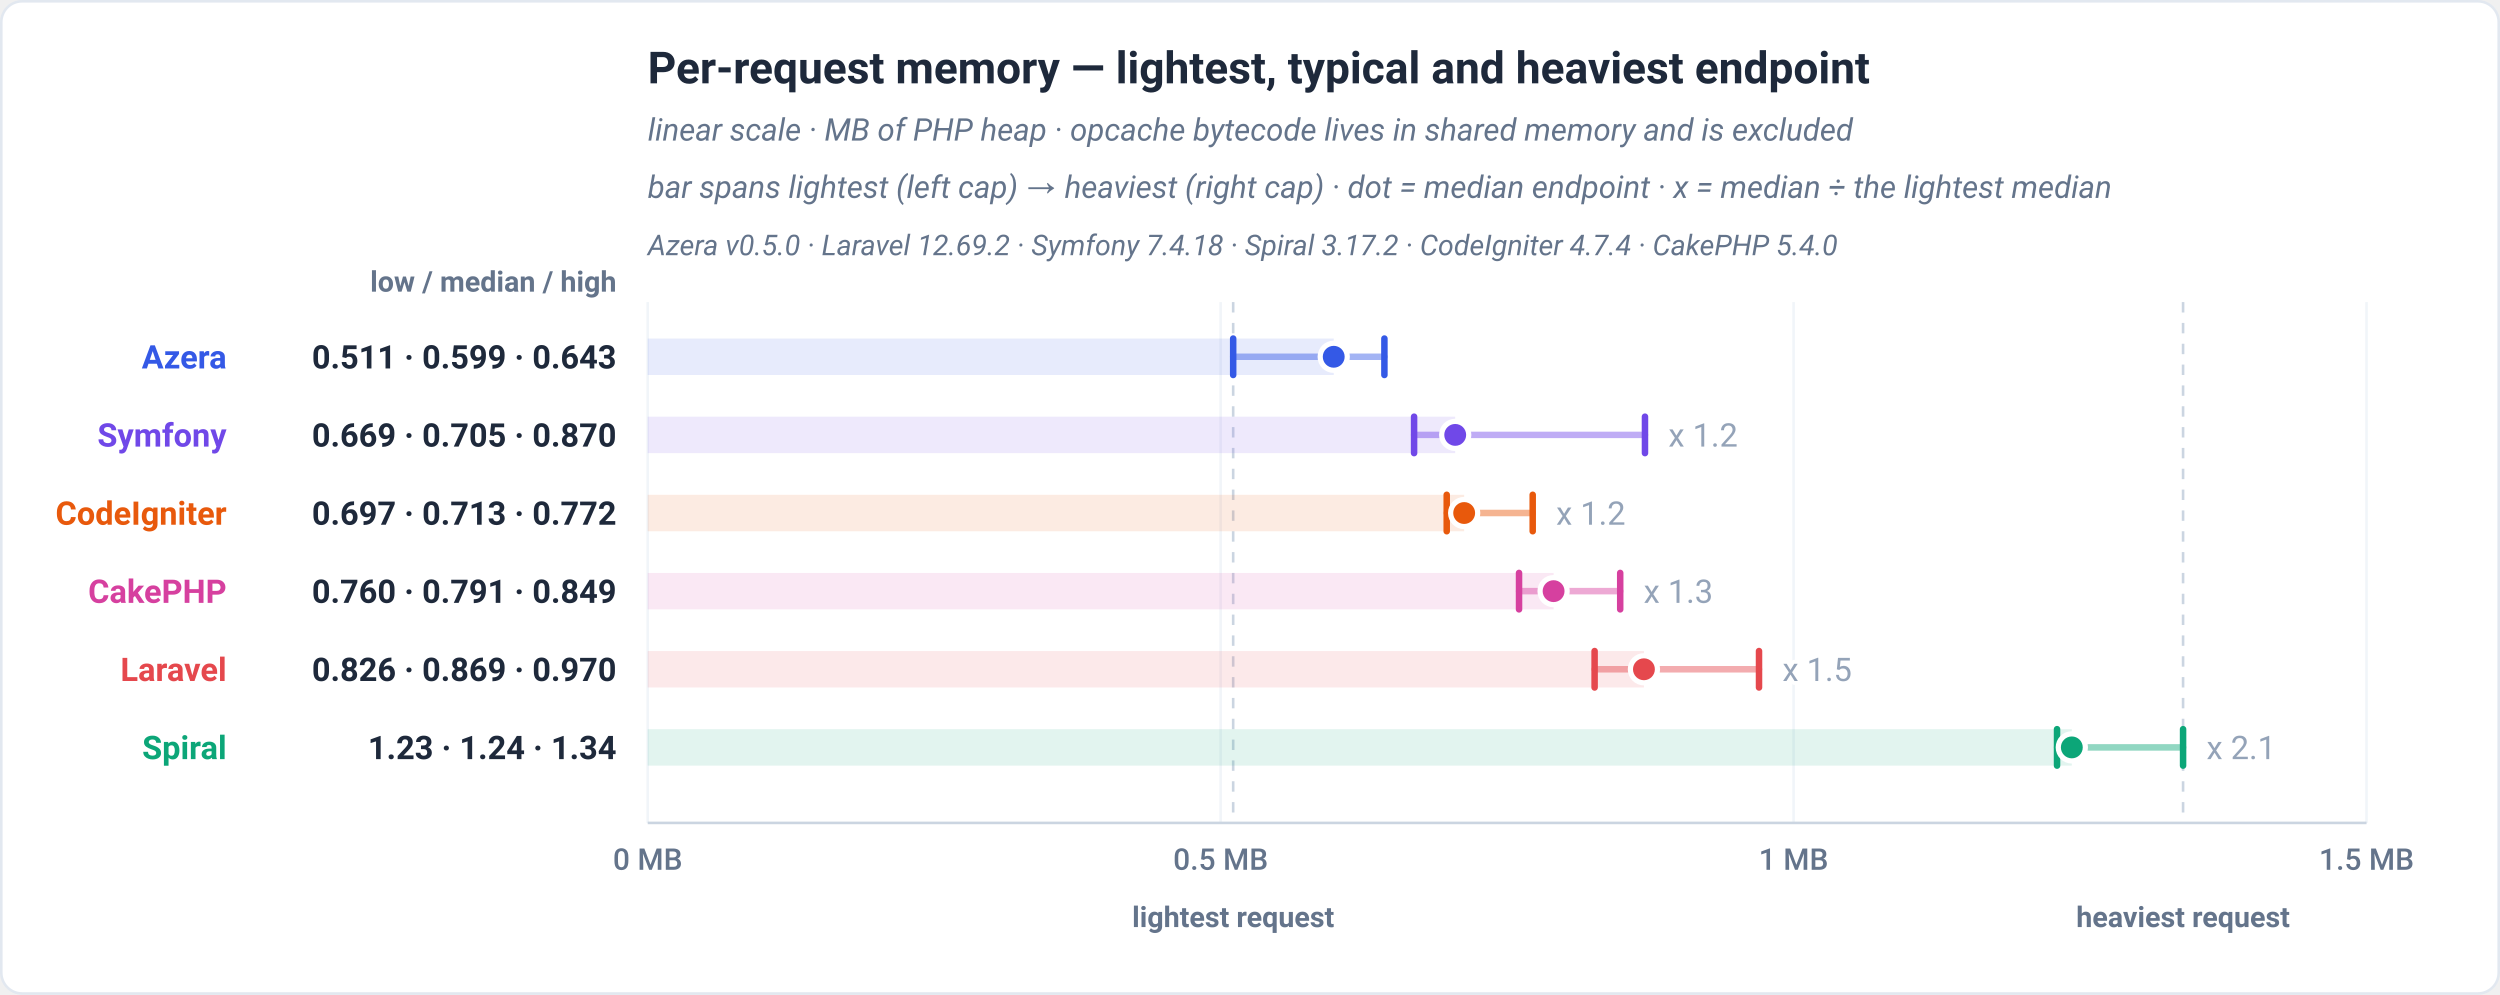
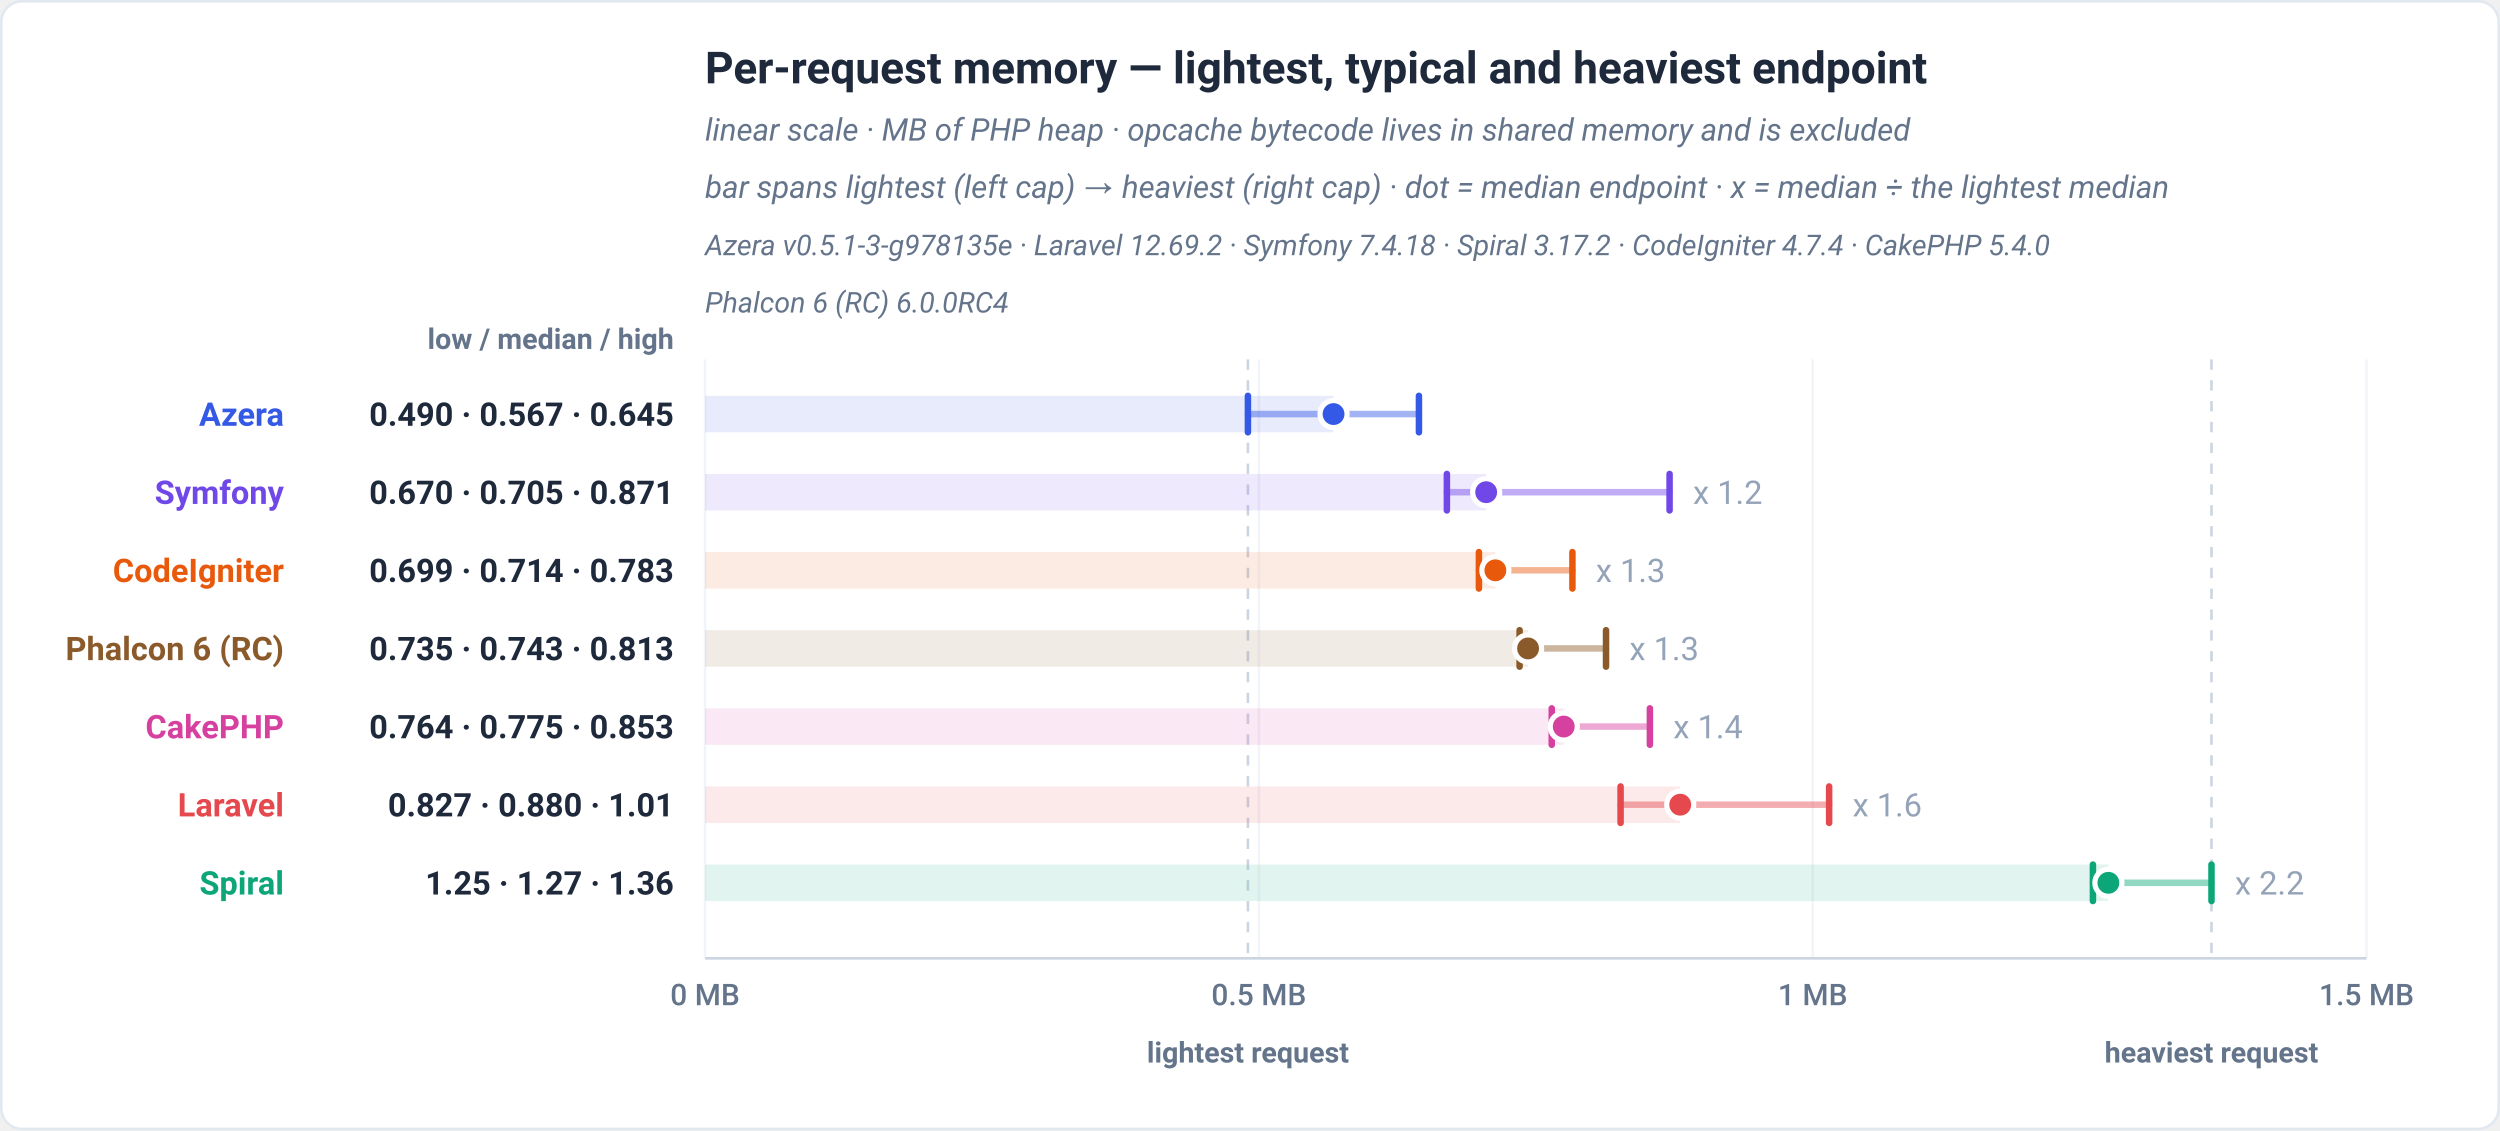
- <svg xmlns="http://www.w3.org/2000/svg" viewBox="0 0 960 382" width="960" height="382" role="img" font-family="-apple-system,BlinkMacSystemFont,'Segoe UI',Roboto,Helvetica,Arial,sans-serif">
-   <rect x="0.5" y="0.5" width="959" height="381" rx="8" fill="#ffffff" stroke="#e2e8f0" />
-   <text x="248.72" y="32" font-family="-apple-system,BlinkMacSystemFont,'Segoe UI',Roboto,Helvetica,Arial,sans-serif" font-size="17" font-weight="700" fill="#1e293b" text-anchor="start">Per-request memory — lightest, typical and heaviest endpoint</text>
-   <text x="248.72" y="54" font-family="-apple-system,BlinkMacSystemFont,'Segoe UI',Roboto,Helvetica,Arial,sans-serif" font-size="12" font-weight="400" fill="#64748b" text-anchor="start" font-style="italic">linear scale · MB of PHP heap · opcache bytecode lives in shared memory and is excluded</text>
-   <text x="248.72" y="76" font-family="-apple-system,BlinkMacSystemFont,'Segoe UI',Roboto,Helvetica,Arial,sans-serif" font-size="12" font-weight="400" fill="#64748b" text-anchor="start" font-style="italic">bar spans lightest (left cap) → heaviest (right cap) · dot = median endpoint · x = median ÷ the lightest median</text>
-   <text x="248.72" y="98" font-family="-apple-system,BlinkMacSystemFont,'Segoe UI',Roboto,Helvetica,Arial,sans-serif" font-size="11" font-weight="400" fill="#64748b" text-anchor="start" font-style="italic">Azera v0.5.0 · Laravel 12.69.2 · Symfony 7.4.18 · Spiral 3.17.2 · CodeIgniter 4.7.4 · CakePHP 5.4.0</text>
-   <text x="236.72" y="112" font-family="-apple-system,BlinkMacSystemFont,'Segoe UI',Roboto,Helvetica,Arial,sans-serif" font-size="11" font-weight="600" fill="#64748b" text-anchor="end">low / median / high</text>
-   <line x1="248.72" y1="116" x2="248.72" y2="316" stroke="#f1f5f9" stroke-width="1" />
-   <text x="248.72" y="334" font-family="-apple-system,BlinkMacSystemFont,'Segoe UI',Roboto,Helvetica,Arial,sans-serif" font-size="11.5" font-weight="500" fill="#64748b" text-anchor="middle">0 MB</text>
-   <line x1="468.73" y1="116" x2="468.73" y2="316" stroke="#f1f5f9" stroke-width="1" />
-   <text x="468.73" y="334" font-family="-apple-system,BlinkMacSystemFont,'Segoe UI',Roboto,Helvetica,Arial,sans-serif" font-size="11.5" font-weight="500" fill="#64748b" text-anchor="middle">0.5 MB</text>
-   <line x1="688.74" y1="116" x2="688.74" y2="316" stroke="#f1f5f9" stroke-width="1" />
-   <text x="688.74" y="334" font-family="-apple-system,BlinkMacSystemFont,'Segoe UI',Roboto,Helvetica,Arial,sans-serif" font-size="11.5" font-weight="500" fill="#64748b" text-anchor="middle">1 MB</text>
-   <line x1="908.75" y1="116" x2="908.75" y2="316" stroke="#f1f5f9" stroke-width="1" />
-   <text x="908.75" y="334" font-family="-apple-system,BlinkMacSystemFont,'Segoe UI',Roboto,Helvetica,Arial,sans-serif" font-size="11.5" font-weight="500" fill="#64748b" text-anchor="middle">1.5 MB</text>
-   <line x1="473.54" y1="116" x2="473.54" y2="316" stroke="#cbd5e1" stroke-width="1" stroke-dasharray="4 4" />
-   <text x="473.54" y="356" font-family="-apple-system,BlinkMacSystemFont,'Segoe UI',Roboto,Helvetica,Arial,sans-serif" font-size="11" font-weight="600" fill="#64748b" text-anchor="middle">lightest request</text>
-   <line x1="838.3" y1="116" x2="838.3" y2="316" stroke="#cbd5e1" stroke-width="1" stroke-dasharray="4 4" />
-   <text x="838.3" y="356" font-family="-apple-system,BlinkMacSystemFont,'Segoe UI',Roboto,Helvetica,Arial,sans-serif" font-size="11" font-weight="600" fill="#64748b" text-anchor="middle">heaviest request</text>
-   <line x1="248.72" y1="316" x2="908.75" y2="316" stroke="#cbd5e1" stroke-width="1" />
-   <rect x="248.72" y="130" width="263.43" height="14" fill="#3459e6" fill-opacity="0.12" />
-   <line x1="473.54" y1="137" x2="531.61" y2="137" stroke="#3459e6" stroke-width="2.5" stroke-linecap="round" opacity="0.45" />
-   <line x1="473.54" y1="130" x2="473.54" y2="144" stroke="#3459e6" stroke-width="2.5" stroke-linecap="round" />
-   <line x1="531.61" y1="130" x2="531.61" y2="144" stroke="#3459e6" stroke-width="2.5" stroke-linecap="round" />
-   <circle cx="512.15" cy="137" r="5.2" fill="#3459e6" stroke="#ffffff" stroke-width="2" />
-   <text x="87.02" y="141.5" font-family="-apple-system,BlinkMacSystemFont,'Segoe UI',Roboto,Helvetica,Arial,sans-serif" font-size="12.5" font-weight="700" fill="#3459e6" text-anchor="end">Azera</text>
-   <text x="236.72" y="141.5" font-family="-apple-system,BlinkMacSystemFont,'Segoe UI',Roboto,Helvetica,Arial,sans-serif" font-size="12.5" font-weight="700" fill="#1e293b" text-anchor="end">0.511 · 0.599 · 0.643</text>
-   <rect x="248.72" y="160" width="310.08" height="14" fill="#7048e8" fill-opacity="0.12" />
-   <line x1="543.01" y1="167" x2="631.67" y2="167" stroke="#7048e8" stroke-width="2.5" stroke-linecap="round" opacity="0.45" />
-   <line x1="543.01" y1="160" x2="543.01" y2="174" stroke="#7048e8" stroke-width="2.5" stroke-linecap="round" />
-   <line x1="631.67" y1="160" x2="631.67" y2="174" stroke="#7048e8" stroke-width="2.5" stroke-linecap="round" />
-   <circle cx="558.8" cy="167" r="5.2" fill="#7048e8" stroke="#ffffff" stroke-width="2" />
-   <text x="87.02" y="171.5" font-family="-apple-system,BlinkMacSystemFont,'Segoe UI',Roboto,Helvetica,Arial,sans-serif" font-size="12.5" font-weight="700" fill="#7048e8" text-anchor="end">Symfony</text>
-   <text x="236.72" y="171.5" font-family="-apple-system,BlinkMacSystemFont,'Segoe UI',Roboto,Helvetica,Arial,sans-serif" font-size="12.5" font-weight="700" fill="#1e293b" text-anchor="end">0.669 · 0.705 · 0.870</text>
-   <text x="640.67" y="171.5" font-family="-apple-system,BlinkMacSystemFont,'Segoe UI',Roboto,Helvetica,Arial,sans-serif" font-size="12.5" font-weight="400" fill="#94a3b8" text-anchor="start" stroke="#ffffff" stroke-width="3" paint-order="stroke" stroke-linejoin="round">x 1.2</text>
-   <rect x="248.72" y="190" width="313.52" height="14" fill="#e8590c" fill-opacity="0.12" />
-   <line x1="555.54" y1="197" x2="588.56" y2="197" stroke="#e8590c" stroke-width="2.5" stroke-linecap="round" opacity="0.45" />
-   <line x1="555.54" y1="190" x2="555.54" y2="204" stroke="#e8590c" stroke-width="2.5" stroke-linecap="round" />
-   <line x1="588.56" y1="190" x2="588.56" y2="204" stroke="#e8590c" stroke-width="2.5" stroke-linecap="round" />
-   <circle cx="562.24" cy="197" r="5.2" fill="#e8590c" stroke="#ffffff" stroke-width="2" />
-   <text x="87.02" y="201.5" font-family="-apple-system,BlinkMacSystemFont,'Segoe UI',Roboto,Helvetica,Arial,sans-serif" font-size="12.5" font-weight="700" fill="#e8590c" text-anchor="end">CodeIgniter</text>
-   <text x="236.72" y="201.5" font-family="-apple-system,BlinkMacSystemFont,'Segoe UI',Roboto,Helvetica,Arial,sans-serif" font-size="12.5" font-weight="700" fill="#1e293b" text-anchor="end">0.697 · 0.713 · 0.772</text>
-   <text x="597.56" y="201.5" font-family="-apple-system,BlinkMacSystemFont,'Segoe UI',Roboto,Helvetica,Arial,sans-serif" font-size="12.5" font-weight="400" fill="#94a3b8" text-anchor="start" stroke="#ffffff" stroke-width="3" paint-order="stroke" stroke-linejoin="round">x 1.2</text>
-   <rect x="248.72" y="220" width="347.86" height="14" fill="#d6409f" fill-opacity="0.12" />
-   <line x1="583.31" y1="227" x2="622.16" y2="227" stroke="#d6409f" stroke-width="2.5" stroke-linecap="round" opacity="0.45" />
-   <line x1="583.31" y1="220" x2="583.31" y2="234" stroke="#d6409f" stroke-width="2.5" stroke-linecap="round" />
-   <line x1="622.16" y1="220" x2="622.16" y2="234" stroke="#d6409f" stroke-width="2.5" stroke-linecap="round" />
-   <circle cx="596.58" cy="227" r="5.2" fill="#d6409f" stroke="#ffffff" stroke-width="2" />
-   <text x="87.02" y="231.5" font-family="-apple-system,BlinkMacSystemFont,'Segoe UI',Roboto,Helvetica,Arial,sans-serif" font-size="12.5" font-weight="700" fill="#d6409f" text-anchor="end">CakePHP</text>
-   <text x="236.72" y="231.5" font-family="-apple-system,BlinkMacSystemFont,'Segoe UI',Roboto,Helvetica,Arial,sans-serif" font-size="12.5" font-weight="700" fill="#1e293b" text-anchor="end">0.760 · 0.791 · 0.849</text>
-   <text x="631.16" y="231.5" font-family="-apple-system,BlinkMacSystemFont,'Segoe UI',Roboto,Helvetica,Arial,sans-serif" font-size="12.5" font-weight="400" fill="#94a3b8" text-anchor="start" stroke="#ffffff" stroke-width="3" paint-order="stroke" stroke-linejoin="round">x 1.3</text>
-   <rect x="248.72" y="250" width="382.55" height="14" fill="#e5484d" fill-opacity="0.12" />
-   <line x1="612.33" y1="257" x2="675.46" y2="257" stroke="#e5484d" stroke-width="2.5" stroke-linecap="round" opacity="0.45" />
-   <line x1="612.33" y1="250" x2="612.33" y2="264" stroke="#e5484d" stroke-width="2.5" stroke-linecap="round" />
-   <line x1="675.46" y1="250" x2="675.46" y2="264" stroke="#e5484d" stroke-width="2.5" stroke-linecap="round" />
-   <circle cx="631.27" cy="257" r="5.2" fill="#e5484d" stroke="#ffffff" stroke-width="2" />
-   <text x="87.02" y="261.5" font-family="-apple-system,BlinkMacSystemFont,'Segoe UI',Roboto,Helvetica,Arial,sans-serif" font-size="12.5" font-weight="700" fill="#e5484d" text-anchor="end">Laravel</text>
-   <text x="236.72" y="261.5" font-family="-apple-system,BlinkMacSystemFont,'Segoe UI',Roboto,Helvetica,Arial,sans-serif" font-size="12.5" font-weight="700" fill="#1e293b" text-anchor="end">0.826 · 0.869 · 0.970</text>
-   <text x="684.46" y="261.5" font-family="-apple-system,BlinkMacSystemFont,'Segoe UI',Roboto,Helvetica,Arial,sans-serif" font-size="12.5" font-weight="400" fill="#94a3b8" text-anchor="start" stroke="#ffffff" stroke-width="3" paint-order="stroke" stroke-linejoin="round">x 1.5</text>
-   <rect x="248.72" y="280" width="546.86" height="14" fill="#0ca678" fill-opacity="0.12" />
-   <line x1="789.9" y1="287" x2="838.3" y2="287" stroke="#0ca678" stroke-width="2.5" stroke-linecap="round" opacity="0.45" />
-   <line x1="789.9" y1="280" x2="789.9" y2="294" stroke="#0ca678" stroke-width="2.5" stroke-linecap="round" />
-   <line x1="838.3" y1="280" x2="838.3" y2="294" stroke="#0ca678" stroke-width="2.5" stroke-linecap="round" />
-   <circle cx="795.58" cy="287" r="5.2" fill="#0ca678" stroke="#ffffff" stroke-width="2" />
-   <text x="87.02" y="291.5" font-family="-apple-system,BlinkMacSystemFont,'Segoe UI',Roboto,Helvetica,Arial,sans-serif" font-size="12.5" font-weight="700" fill="#0ca678" text-anchor="end">Spiral</text>
-   <text x="236.72" y="291.5" font-family="-apple-system,BlinkMacSystemFont,'Segoe UI',Roboto,Helvetica,Arial,sans-serif" font-size="12.5" font-weight="700" fill="#1e293b" text-anchor="end">1.23 · 1.24 · 1.34</text>
-   <text x="847.3" y="291.5" font-family="-apple-system,BlinkMacSystemFont,'Segoe UI',Roboto,Helvetica,Arial,sans-serif" font-size="12.5" font-weight="400" fill="#94a3b8" text-anchor="start" stroke="#ffffff" stroke-width="3" paint-order="stroke" stroke-linejoin="round">x 2.1</text>
+ <svg xmlns="http://www.w3.org/2000/svg" viewBox="0 0 960 434" width="960" height="434" role="img" font-family="-apple-system,BlinkMacSystemFont,'Segoe UI',Roboto,Helvetica,Arial,sans-serif">
+   <rect x="0.5" y="0.5" width="959" height="433" rx="8" fill="#ffffff" stroke="#e2e8f0" />
+   <text x="270.73" y="32" font-family="-apple-system,BlinkMacSystemFont,'Segoe UI',Roboto,Helvetica,Arial,sans-serif" font-size="17" font-weight="700" fill="#1e293b" text-anchor="start">Per-request memory — lightest, typical and heaviest endpoint</text>
+   <text x="270.73" y="54" font-family="-apple-system,BlinkMacSystemFont,'Segoe UI',Roboto,Helvetica,Arial,sans-serif" font-size="12" font-weight="400" fill="#64748b" text-anchor="start" font-style="italic">linear scale · MB of PHP heap · opcache bytecode lives in shared memory and is excluded</text>
+   <text x="270.73" y="76" font-family="-apple-system,BlinkMacSystemFont,'Segoe UI',Roboto,Helvetica,Arial,sans-serif" font-size="12" font-weight="400" fill="#64748b" text-anchor="start" font-style="italic">bar spans lightest (left cap) → heaviest (right cap) · dot = median endpoint · x = median ÷ the lightest median</text>
+   <text x="270.73" y="98" font-family="-apple-system,BlinkMacSystemFont,'Segoe UI',Roboto,Helvetica,Arial,sans-serif" font-size="11" font-weight="400" fill="#64748b" text-anchor="start" font-style="italic">Azera v0.5.1-3-g978135e · Laravel 12.69.2 · Symfony 7.4.18 · Spiral 3.17.2 · CodeIgniter 4.7.4 · CakePHP 5.4.0</text>
+   <text x="270.73" y="120" font-family="-apple-system,BlinkMacSystemFont,'Segoe UI',Roboto,Helvetica,Arial,sans-serif" font-size="11" font-weight="400" fill="#64748b" text-anchor="start" font-style="italic">Phalcon 6 (RC) 6.0.0RC4</text>
+   <text x="258.73" y="134" font-family="-apple-system,BlinkMacSystemFont,'Segoe UI',Roboto,Helvetica,Arial,sans-serif" font-size="11" font-weight="600" fill="#64748b" text-anchor="end">low / median / high</text>
+   <line x1="270.73" y1="138" x2="270.73" y2="368" stroke="#f1f5f9" stroke-width="1" />
+   <text x="270.73" y="386" font-family="-apple-system,BlinkMacSystemFont,'Segoe UI',Roboto,Helvetica,Arial,sans-serif" font-size="11.5" font-weight="500" fill="#64748b" text-anchor="middle">0 MB</text>
+   <line x1="483.4" y1="138" x2="483.4" y2="368" stroke="#f1f5f9" stroke-width="1" />
+   <text x="483.4" y="386" font-family="-apple-system,BlinkMacSystemFont,'Segoe UI',Roboto,Helvetica,Arial,sans-serif" font-size="11.5" font-weight="500" fill="#64748b" text-anchor="middle">0.5 MB</text>
+   <line x1="696.08" y1="138" x2="696.08" y2="368" stroke="#f1f5f9" stroke-width="1" />
+   <text x="696.08" y="386" font-family="-apple-system,BlinkMacSystemFont,'Segoe UI',Roboto,Helvetica,Arial,sans-serif" font-size="11.5" font-weight="500" fill="#64748b" text-anchor="middle">1 MB</text>
+   <line x1="908.75" y1="138" x2="908.75" y2="368" stroke="#f1f5f9" stroke-width="1" />
+   <text x="908.75" y="386" font-family="-apple-system,BlinkMacSystemFont,'Segoe UI',Roboto,Helvetica,Arial,sans-serif" font-size="11.5" font-weight="500" fill="#64748b" text-anchor="middle">1.5 MB</text>
+   <line x1="479.2" y1="138" x2="479.2" y2="368" stroke="#cbd5e1" stroke-width="1" stroke-dasharray="4 4" />
+   <text x="479.2" y="408" font-family="-apple-system,BlinkMacSystemFont,'Segoe UI',Roboto,Helvetica,Arial,sans-serif" font-size="11" font-weight="600" fill="#64748b" text-anchor="middle">lightest request</text>
+   <line x1="849.21" y1="138" x2="849.21" y2="368" stroke="#cbd5e1" stroke-width="1" stroke-dasharray="4 4" />
+   <text x="849.21" y="408" font-family="-apple-system,BlinkMacSystemFont,'Segoe UI',Roboto,Helvetica,Arial,sans-serif" font-size="11" font-weight="600" fill="#64748b" text-anchor="middle">heaviest request</text>
+   <line x1="270.73" y1="368" x2="908.75" y2="368" stroke="#cbd5e1" stroke-width="1" />
+   <rect x="270.73" y="152" width="241.35" height="14" fill="#3459e6" fill-opacity="0.12" />
+   <line x1="479.2" y1="159" x2="544.87" y2="159" stroke="#3459e6" stroke-width="2.5" stroke-linecap="round" opacity="0.45" />
+   <line x1="479.2" y1="152" x2="479.2" y2="166" stroke="#3459e6" stroke-width="2.5" stroke-linecap="round" />
+   <line x1="544.87" y1="152" x2="544.87" y2="166" stroke="#3459e6" stroke-width="2.5" stroke-linecap="round" />
+   <circle cx="512.08" cy="159" r="5.2" fill="#3459e6" stroke="#ffffff" stroke-width="2" />
+   <text x="109.02" y="163.5" font-family="-apple-system,BlinkMacSystemFont,'Segoe UI',Roboto,Helvetica,Arial,sans-serif" font-size="12.5" font-weight="700" fill="#3459e6" text-anchor="end">Azera</text>
+   <text x="258.73" y="163.5" font-family="-apple-system,BlinkMacSystemFont,'Segoe UI',Roboto,Helvetica,Arial,sans-serif" font-size="12.5" font-weight="700" fill="#1e293b" text-anchor="end">0.490 · 0.567 · 0.645</text>
+   <rect x="270.73" y="182" width="299.96" height="14" fill="#7048e8" fill-opacity="0.12" />
+   <line x1="555.6" y1="189" x2="641.12" y2="189" stroke="#7048e8" stroke-width="2.5" stroke-linecap="round" opacity="0.45" />
+   <line x1="555.6" y1="182" x2="555.6" y2="196" stroke="#7048e8" stroke-width="2.5" stroke-linecap="round" />
+   <line x1="641.12" y1="182" x2="641.12" y2="196" stroke="#7048e8" stroke-width="2.5" stroke-linecap="round" />
+   <circle cx="570.69" cy="189" r="5.2" fill="#7048e8" stroke="#ffffff" stroke-width="2" />
+   <text x="109.02" y="193.5" font-family="-apple-system,BlinkMacSystemFont,'Segoe UI',Roboto,Helvetica,Arial,sans-serif" font-size="12.5" font-weight="700" fill="#7048e8" text-anchor="end">Symfony</text>
+   <text x="258.73" y="193.5" font-family="-apple-system,BlinkMacSystemFont,'Segoe UI',Roboto,Helvetica,Arial,sans-serif" font-size="12.5" font-weight="700" fill="#1e293b" text-anchor="end">0.670 · 0.705 · 0.871</text>
+   <text x="650.12" y="193.5" font-family="-apple-system,BlinkMacSystemFont,'Segoe UI',Roboto,Helvetica,Arial,sans-serif" font-size="12.5" font-weight="400" fill="#94a3b8" text-anchor="start" stroke="#ffffff" stroke-width="3" paint-order="stroke" stroke-linejoin="round">x 1.2</text>
+   <rect x="270.73" y="212" width="303.49" height="14" fill="#e8590c" fill-opacity="0.12" />
+   <line x1="567.9" y1="219" x2="603.81" y2="219" stroke="#e8590c" stroke-width="2.5" stroke-linecap="round" opacity="0.45" />
+   <line x1="567.9" y1="212" x2="567.9" y2="226" stroke="#e8590c" stroke-width="2.5" stroke-linecap="round" />
+   <line x1="603.81" y1="212" x2="603.81" y2="226" stroke="#e8590c" stroke-width="2.5" stroke-linecap="round" />
+   <circle cx="574.22" cy="219" r="5.2" fill="#e8590c" stroke="#ffffff" stroke-width="2" />
+   <text x="109.02" y="223.5" font-family="-apple-system,BlinkMacSystemFont,'Segoe UI',Roboto,Helvetica,Arial,sans-serif" font-size="12.5" font-weight="700" fill="#e8590c" text-anchor="end">CodeIgniter</text>
+   <text x="258.73" y="223.5" font-family="-apple-system,BlinkMacSystemFont,'Segoe UI',Roboto,Helvetica,Arial,sans-serif" font-size="12.5" font-weight="700" fill="#1e293b" text-anchor="end">0.699 · 0.714 · 0.783</text>
+   <text x="612.81" y="223.5" font-family="-apple-system,BlinkMacSystemFont,'Segoe UI',Roboto,Helvetica,Arial,sans-serif" font-size="12.5" font-weight="400" fill="#94a3b8" text-anchor="start" stroke="#ffffff" stroke-width="3" paint-order="stroke" stroke-linejoin="round">x 1.3</text>
+   <rect x="270.73" y="242" width="316.05" height="14" fill="#8b5a2b" fill-opacity="0.12" />
+   <line x1="583.53" y1="249" x2="616.71" y2="249" stroke="#8b5a2b" stroke-width="2.5" stroke-linecap="round" opacity="0.45" />
+   <line x1="583.53" y1="242" x2="583.53" y2="256" stroke="#8b5a2b" stroke-width="2.5" stroke-linecap="round" />
+   <line x1="616.71" y1="242" x2="616.71" y2="256" stroke="#8b5a2b" stroke-width="2.5" stroke-linecap="round" />
+   <circle cx="586.78" cy="249" r="5.2" fill="#8b5a2b" stroke="#ffffff" stroke-width="2" />
+   <text x="109.02" y="253.5" font-family="-apple-system,BlinkMacSystemFont,'Segoe UI',Roboto,Helvetica,Arial,sans-serif" font-size="12.5" font-weight="700" fill="#8b5a2b" text-anchor="end">Phalcon 6 (RC)</text>
+   <text x="258.73" y="253.5" font-family="-apple-system,BlinkMacSystemFont,'Segoe UI',Roboto,Helvetica,Arial,sans-serif" font-size="12.5" font-weight="700" fill="#1e293b" text-anchor="end">0.735 · 0.743 · 0.813</text>
+   <text x="625.71" y="253.5" font-family="-apple-system,BlinkMacSystemFont,'Segoe UI',Roboto,Helvetica,Arial,sans-serif" font-size="12.5" font-weight="400" fill="#94a3b8" text-anchor="start" stroke="#ffffff" stroke-width="3" paint-order="stroke" stroke-linejoin="round">x 1.3</text>
+   <rect x="270.73" y="272" width="329.75" height="14" fill="#d6409f" fill-opacity="0.12" />
+   <line x1="595.87" y1="279" x2="633.56" y2="279" stroke="#d6409f" stroke-width="2.5" stroke-linecap="round" opacity="0.45" />
+   <line x1="595.87" y1="272" x2="595.87" y2="286" stroke="#d6409f" stroke-width="2.5" stroke-linecap="round" />
+   <line x1="633.56" y1="272" x2="633.56" y2="286" stroke="#d6409f" stroke-width="2.5" stroke-linecap="round" />
+   <circle cx="600.48" cy="279" r="5.2" fill="#d6409f" stroke="#ffffff" stroke-width="2" />
+   <text x="109.02" y="283.5" font-family="-apple-system,BlinkMacSystemFont,'Segoe UI',Roboto,Helvetica,Arial,sans-serif" font-size="12.5" font-weight="700" fill="#d6409f" text-anchor="end">CakePHP</text>
+   <text x="258.73" y="283.5" font-family="-apple-system,BlinkMacSystemFont,'Segoe UI',Roboto,Helvetica,Arial,sans-serif" font-size="12.5" font-weight="700" fill="#1e293b" text-anchor="end">0.764 · 0.775 · 0.853</text>
+   <text x="642.56" y="283.5" font-family="-apple-system,BlinkMacSystemFont,'Segoe UI',Roboto,Helvetica,Arial,sans-serif" font-size="12.5" font-weight="400" fill="#94a3b8" text-anchor="start" stroke="#ffffff" stroke-width="3" paint-order="stroke" stroke-linejoin="round">x 1.4</text>
+   <rect x="270.73" y="302" width="374.48" height="14" fill="#e5484d" fill-opacity="0.12" />
+   <line x1="622.3" y1="309" x2="702.39" y2="309" stroke="#e5484d" stroke-width="2.5" stroke-linecap="round" opacity="0.45" />
+   <line x1="622.3" y1="302" x2="622.3" y2="316" stroke="#e5484d" stroke-width="2.5" stroke-linecap="round" />
+   <line x1="702.39" y1="302" x2="702.39" y2="316" stroke="#e5484d" stroke-width="2.5" stroke-linecap="round" />
+   <circle cx="645.21" cy="309" r="5.2" fill="#e5484d" stroke="#ffffff" stroke-width="2" />
+   <text x="109.02" y="313.5" font-family="-apple-system,BlinkMacSystemFont,'Segoe UI',Roboto,Helvetica,Arial,sans-serif" font-size="12.5" font-weight="700" fill="#e5484d" text-anchor="end">Laravel</text>
+   <text x="258.73" y="313.5" font-family="-apple-system,BlinkMacSystemFont,'Segoe UI',Roboto,Helvetica,Arial,sans-serif" font-size="12.5" font-weight="700" fill="#1e293b" text-anchor="end">0.827 · 0.880 · 1.01</text>
+   <text x="711.39" y="313.5" font-family="-apple-system,BlinkMacSystemFont,'Segoe UI',Roboto,Helvetica,Arial,sans-serif" font-size="12.5" font-weight="400" fill="#94a3b8" text-anchor="start" stroke="#ffffff" stroke-width="3" paint-order="stroke" stroke-linejoin="round">x 1.6</text>
+   <rect x="270.73" y="332" width="538.89" height="14" fill="#0ca678" fill-opacity="0.12" />
+   <line x1="803.68" y1="339" x2="849.21" y2="339" stroke="#0ca678" stroke-width="2.5" stroke-linecap="round" opacity="0.45" />
+   <line x1="803.68" y1="332" x2="803.68" y2="346" stroke="#0ca678" stroke-width="2.5" stroke-linecap="round" />
+   <line x1="849.21" y1="332" x2="849.21" y2="346" stroke="#0ca678" stroke-width="2.5" stroke-linecap="round" />
+   <circle cx="809.62" cy="339" r="5.2" fill="#0ca678" stroke="#ffffff" stroke-width="2" />
+   <text x="109.02" y="343.5" font-family="-apple-system,BlinkMacSystemFont,'Segoe UI',Roboto,Helvetica,Arial,sans-serif" font-size="12.5" font-weight="700" fill="#0ca678" text-anchor="end">Spiral</text>
+   <text x="258.73" y="343.5" font-family="-apple-system,BlinkMacSystemFont,'Segoe UI',Roboto,Helvetica,Arial,sans-serif" font-size="12.5" font-weight="700" fill="#1e293b" text-anchor="end">1.25 · 1.27 · 1.36</text>
+   <text x="858.21" y="343.5" font-family="-apple-system,BlinkMacSystemFont,'Segoe UI',Roboto,Helvetica,Arial,sans-serif" font-size="12.5" font-weight="400" fill="#94a3b8" text-anchor="start" stroke="#ffffff" stroke-width="3" paint-order="stroke" stroke-linejoin="round">x 2.2</text>
</svg>
